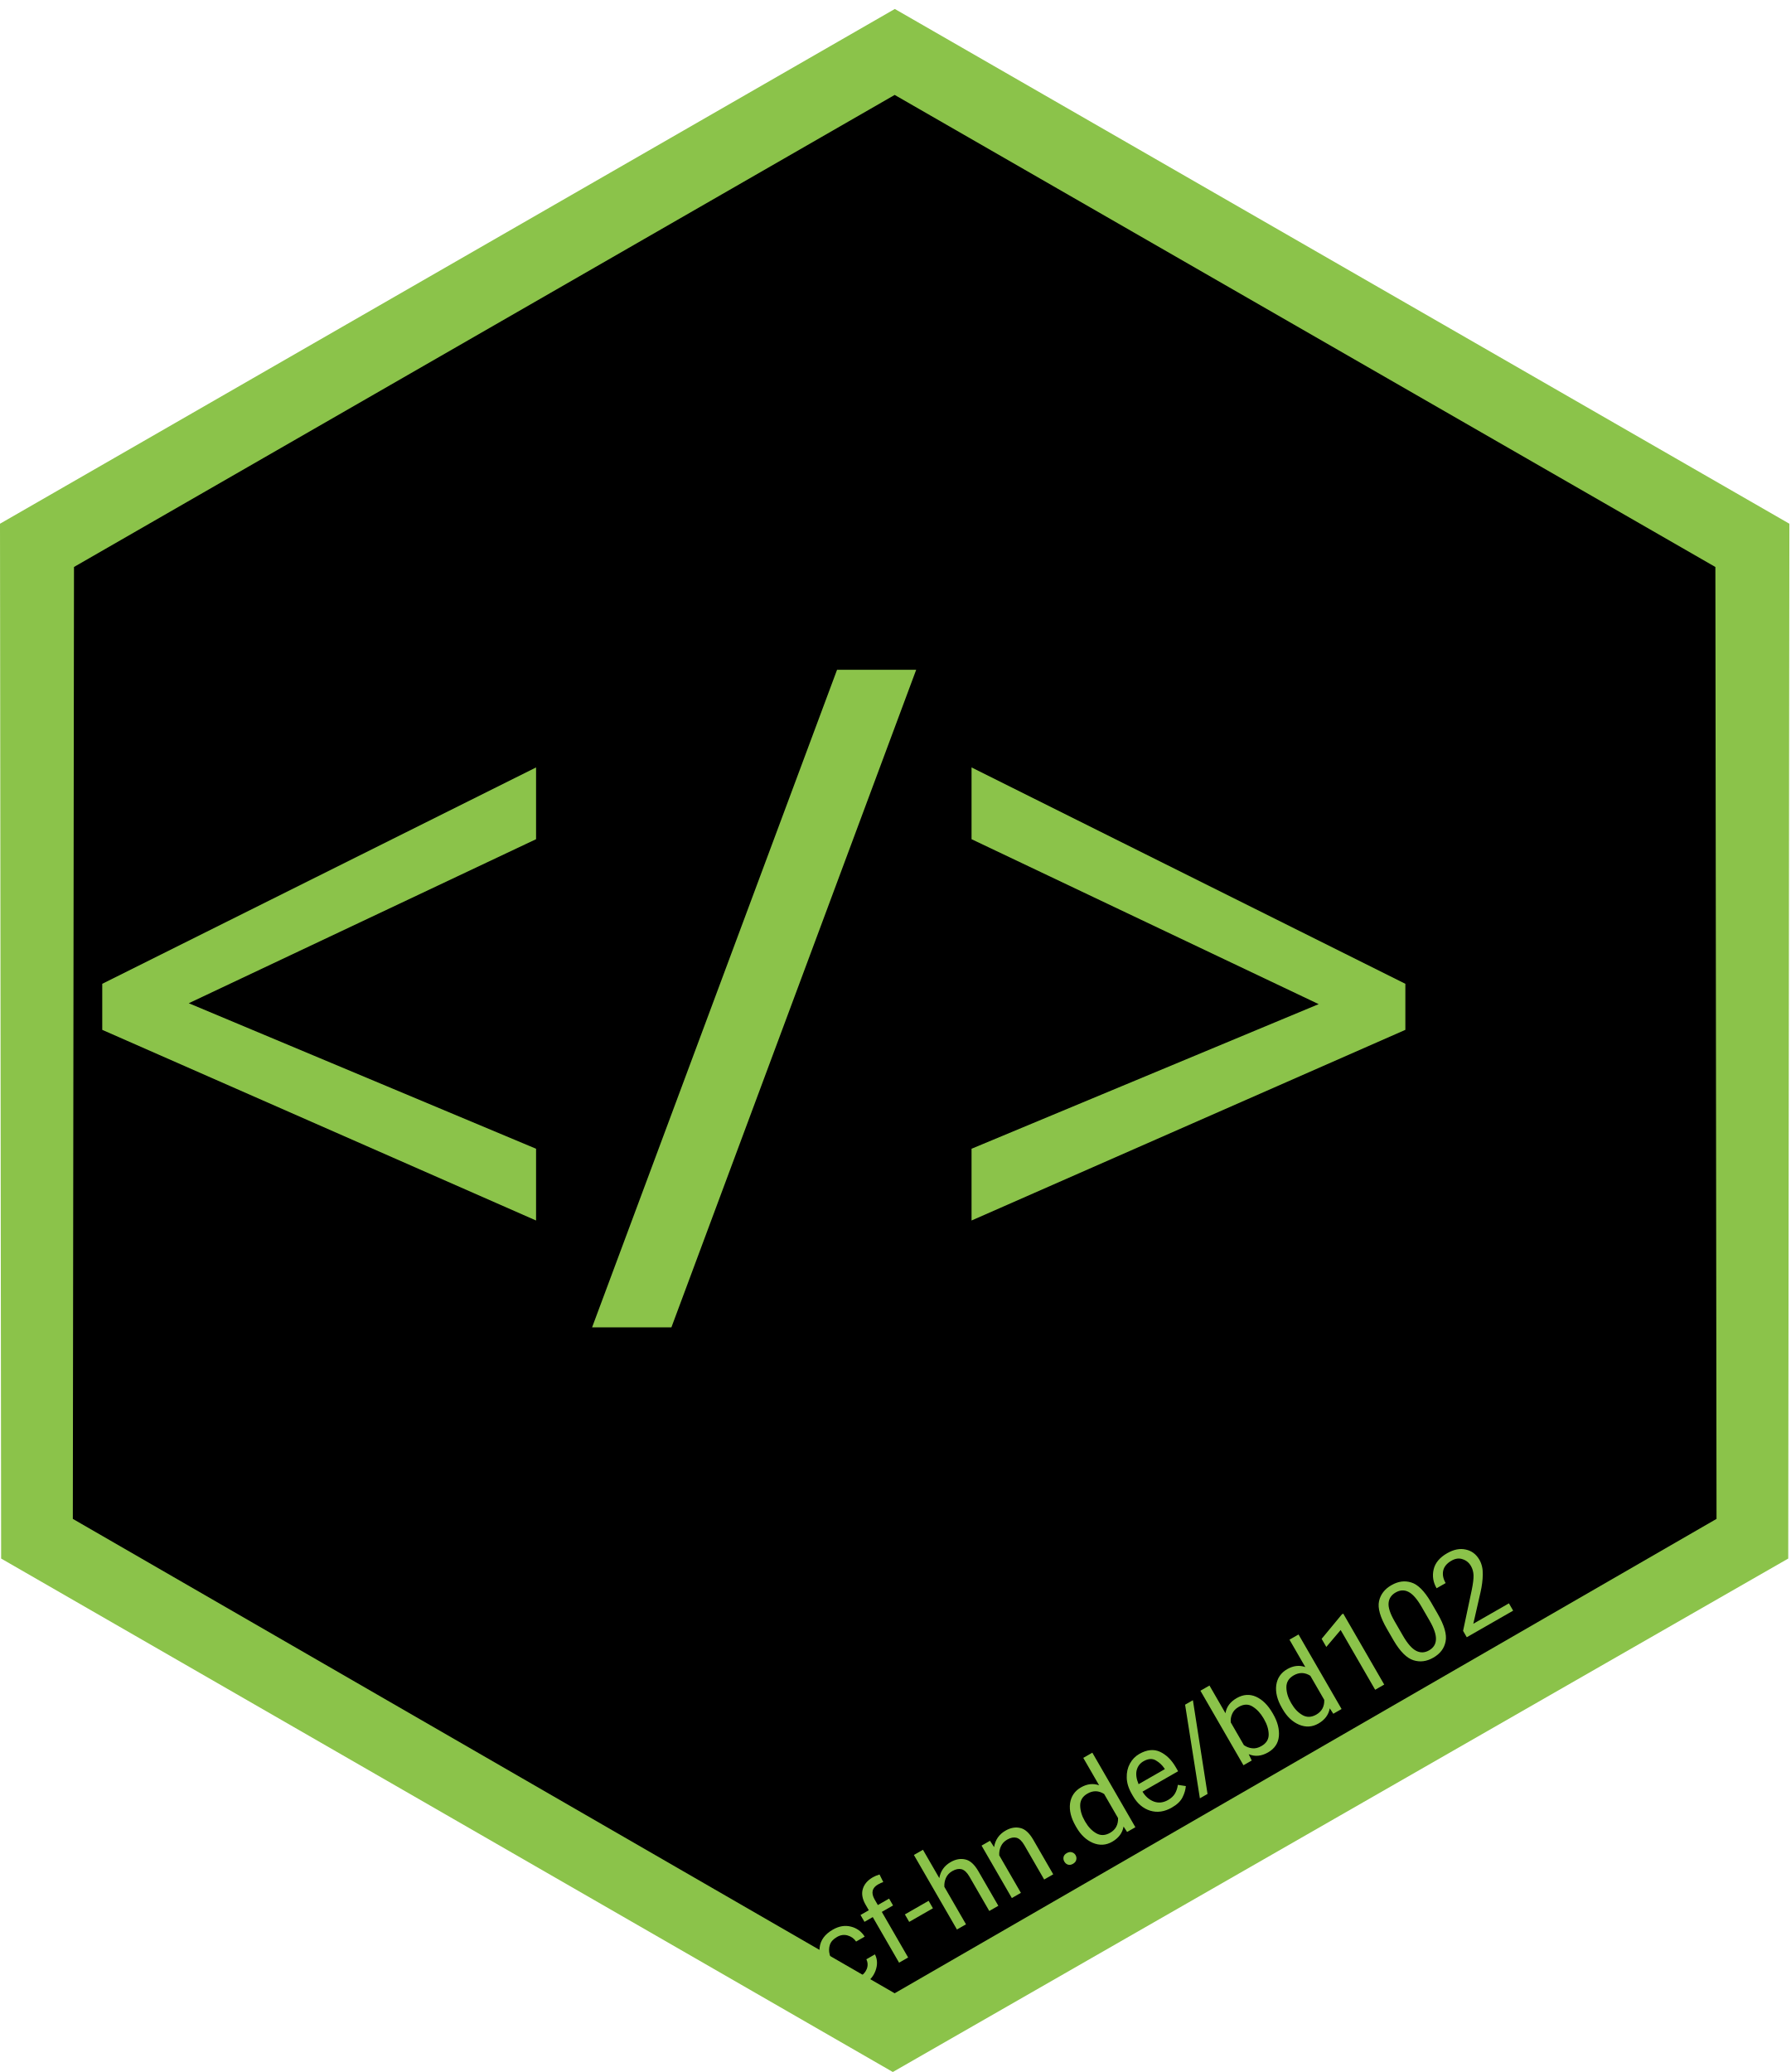
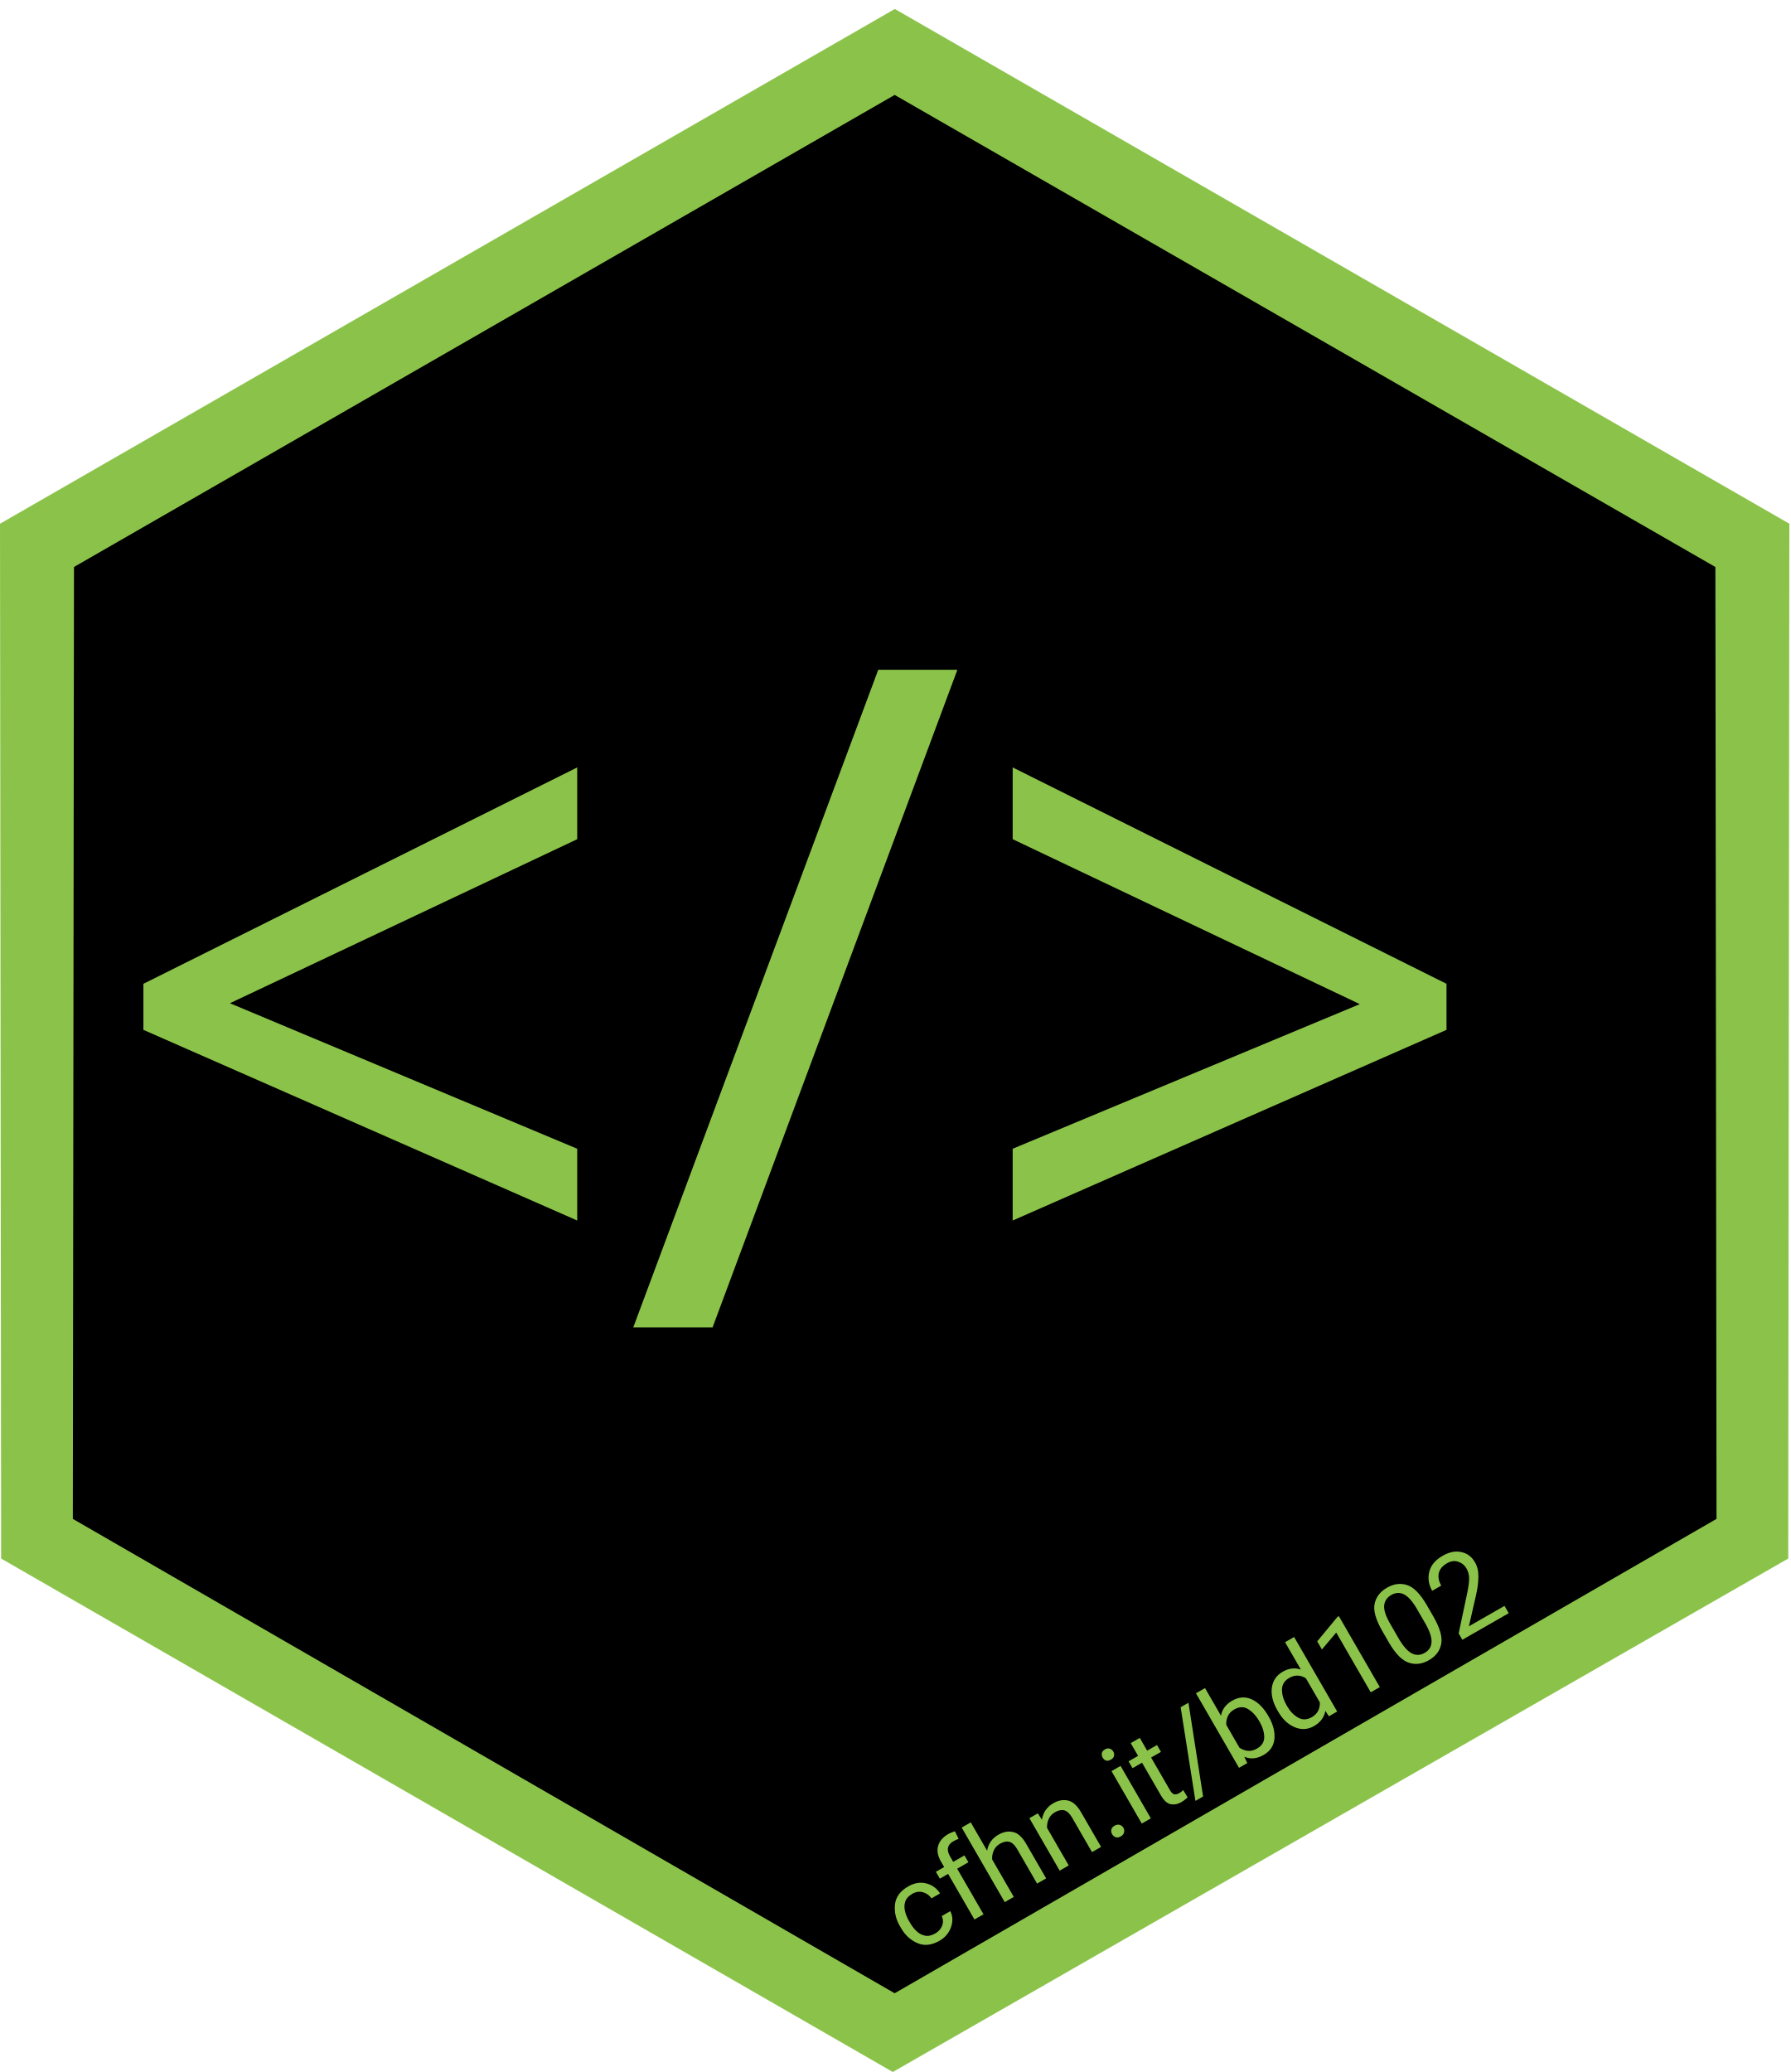
<svg xmlns="http://www.w3.org/2000/svg" width="4.39cm" height="5.08cm" viewBox="0 0 155.551 180" id="svg4532" version="1.1">
  <defs id="defs4534" />
  <g id="layer1" transform="translate(0,-872.3623)">
    <path d="m 77.308,876.88 c 0,0 -74.676,42.947 -74.876,42.947 0.201,0 1.004,83.888 0.803,83.888 0.201,0 74.876,44.954 74.676,44.954 0.201,0 74.073,-41.743 73.873,-41.743 0.201,0 1.405,-86.698 1.204,-86.698 0.201,0 -75.679,-43.349 -75.679,-43.349 z" id="svg_2-25" style="fill:#000000;stroke:#000000;stroke-width:0.602;stroke-miterlimit:4;stroke-dasharray:none" />
-     <g id="svgg-2" style="stroke-width:1.501;stroke-miterlimit:4;stroke-dasharray:none;fill:#8bc34a;fill-opacity:1" transform="matrix(0.4014817,0,0,0.4013776,-1.366633,865.6385)">
-       <path style="fill:#8bc34a;fill-rule:evenodd;stroke-width:1.501;stroke-miterlimit:4;stroke-dasharray:none;fill-opacity:1" d="M 194.898,0.584 1.273,111.996 1.52,335.969 c 192.945,111.129 0,0 192.945,111.129 193.754,-111.129 0,0 193.754,-111.129 l 0.246,-223.973 z m -0.029,18.604 177.586,102.172 0.248,206.025 c -177.84,102.672 0,0 -177.84,102.672 L 17.033,327.385 l 0.25,-206.029 z" transform="translate(2.130536,18.10956)" id="path5-11" />
+     <g id="svgg-2" style="fill:#8bc34a;fill-opacity:1;stroke-width:1.501;stroke-miterlimit:4;stroke-dasharray:none" transform="matrix(0.4014817,0,0,0.4013776,-1.366633,865.6385)">
+       <path style="fill:#8bc34a;fill-opacity:1;fill-rule:evenodd;stroke-width:1.501;stroke-miterlimit:4;stroke-dasharray:none" d="M 194.898,0.584 1.273,111.996 1.52,335.969 c 192.945,111.129 0,0 192.945,111.129 193.754,-111.129 0,0 193.754,-111.129 l 0.246,-223.973 z m -0.029,18.604 177.586,102.172 0.248,206.025 c -177.84,102.672 0,0 -177.84,102.672 L 17.033,327.385 l 0.25,-206.029 z" transform="translate(2.130536,18.10956)" id="path5-11" />
    </g>
-     <text xml:space="preserve" style="font-style:normal;font-variant:normal;font-weight:normal;font-stretch:normal;font-size:17.456px;line-height:125%;font-family:sans-serif;-inkscape-font-specification:'sans-serif, Normal';text-align:center;letter-spacing:0px;word-spacing:0px;writing-mode:lr-tb;text-anchor:middle;fill:#8bc34a;fill-opacity:1;stroke:none;stroke-width:1.501;stroke-linecap:butt;stroke-linejoin:miter;stroke-miterlimit:4;stroke-dasharray:none;stroke-opacity:1;" x="-414.407" y="944.469" id="text4514" transform="matrix(0.8683635,-0.4978016,0.4996422,0.8651646,0,0)">
-       <tspan id="tspan4516" x="-414.407" y="944.469" style="font-style:normal;font-variant:normal;font-weight:normal;font-stretch:normal;font-size:9.975px;font-family:roboto;-inkscape-font-specification:roboto;fill:#8bc34a;fill-opacity:1;stroke-width:1.501;stroke-miterlimit:4;stroke-dasharray:none;">cf-hn.de/bd102</tspan>
+     <text xml:space="preserve" style="font-style:normal;font-variant:normal;font-weight:normal;font-stretch:normal;line-height:0%;font-family:sans-serif;-inkscape-font-specification:'sans-serif, Normal';text-align:center;letter-spacing:0px;word-spacing:0px;writing-mode:lr-tb;text-anchor:middle;fill:#8bc34a;fill-opacity:1;stroke:none;stroke-width:1.501;stroke-linecap:butt;stroke-linejoin:miter;stroke-miterlimit:4;stroke-dasharray:none;stroke-opacity:1" x="-414.407" y="944.469" id="text4514" transform="matrix(0.8683635,-0.4978016,0.4996422,0.8651646,0,0)">
+       <tspan id="tspan4516" x="-414.407" y="944.469" style="font-style:normal;font-variant:normal;font-weight:normal;font-stretch:normal;font-size:9.975px;line-height:1.25;font-family:roboto;-inkscape-font-specification:roboto;fill:#8bc34a;fill-opacity:1;stroke-width:1.501;stroke-miterlimit:4;stroke-dasharray:none">cfhn.it/bd102</tspan>
    </text>
-     <text xml:space="preserve" style="font-style:normal;font-variant:normal;font-weight:normal;font-stretch:normal;font-size:17.5px;line-height:125%;font-family:sans-serif;-inkscape-font-specification:'sans-serif, Normal';text-align:center;letter-spacing:0px;word-spacing:0px;writing-mode:lr-tb;text-anchor:middle;fill:#000000;fill-opacity:1;stroke:none;stroke-width:1px;stroke-linecap:butt;stroke-linejoin:miter;stroke-opacity:1" x="51.264" y="952.682" id="text5699">
-       <tspan id="tspan5701" x="51.264" y="952.682" />
+     <text xml:space="preserve" style="font-style:normal;font-variant:normal;font-weight:normal;font-stretch:normal;line-height:0%;font-family:sans-serif;-inkscape-font-specification:'sans-serif, Normal';text-align:center;letter-spacing:0px;word-spacing:0px;writing-mode:lr-tb;text-anchor:middle;fill:#000000;fill-opacity:1;stroke:none;stroke-width:1px;stroke-linecap:butt;stroke-linejoin:miter;stroke-opacity:1" x="51.264" y="952.682" id="text5699">
+       <tspan id="tspan5701" x="54.34" y="952.682" style="font-size:17.5px;line-height:1.25"> </tspan>
    </text>
-     <text xml:space="preserve" style="font-style:normal;font-variant:normal;font-weight:normal;font-stretch:normal;font-size:17.5px;line-height:125%;font-family:sans-serif;-inkscape-font-specification:'sans-serif, Normal';text-align:center;letter-spacing:0px;word-spacing:0px;writing-mode:lr-tb;text-anchor:middle;fill:#8bc34a;fill-opacity:1;stroke:none;stroke-width:1px;stroke-linecap:butt;stroke-linejoin:miter;stroke-opacity:1;" x="76.896" y="987.672" id="text5703">
-       <tspan id="tspan5705" x="76.896" y="987.672" style="font-size:80px;fill:#8bc34a;fill-opacity:1;">&lt;/&gt;</tspan>
+     <text xml:space="preserve" style="font-style:normal;font-variant:normal;font-weight:normal;font-stretch:normal;line-height:0%;font-family:sans-serif;-inkscape-font-specification:'sans-serif, Normal';text-align:center;letter-spacing:0px;word-spacing:0px;writing-mode:lr-tb;text-anchor:middle;fill:#8bc34a;fill-opacity:1;stroke:none;stroke-width:1px;stroke-linecap:butt;stroke-linejoin:miter;stroke-opacity:1" x="76.896" y="987.672" id="text5703">
+       <tspan id="tspan5705" x="76.896" y="987.672" style="font-size:80px;line-height:1.25;fill:#8bc34a;fill-opacity:1;-inkscape-font-specification:'Trebuchet MS';font-family:'Trebuchet MS';font-weight:normal;font-style:normal;font-stretch:normal;font-variant:normal">&lt;/&gt;</tspan>
    </text>
  </g>
</svg>
